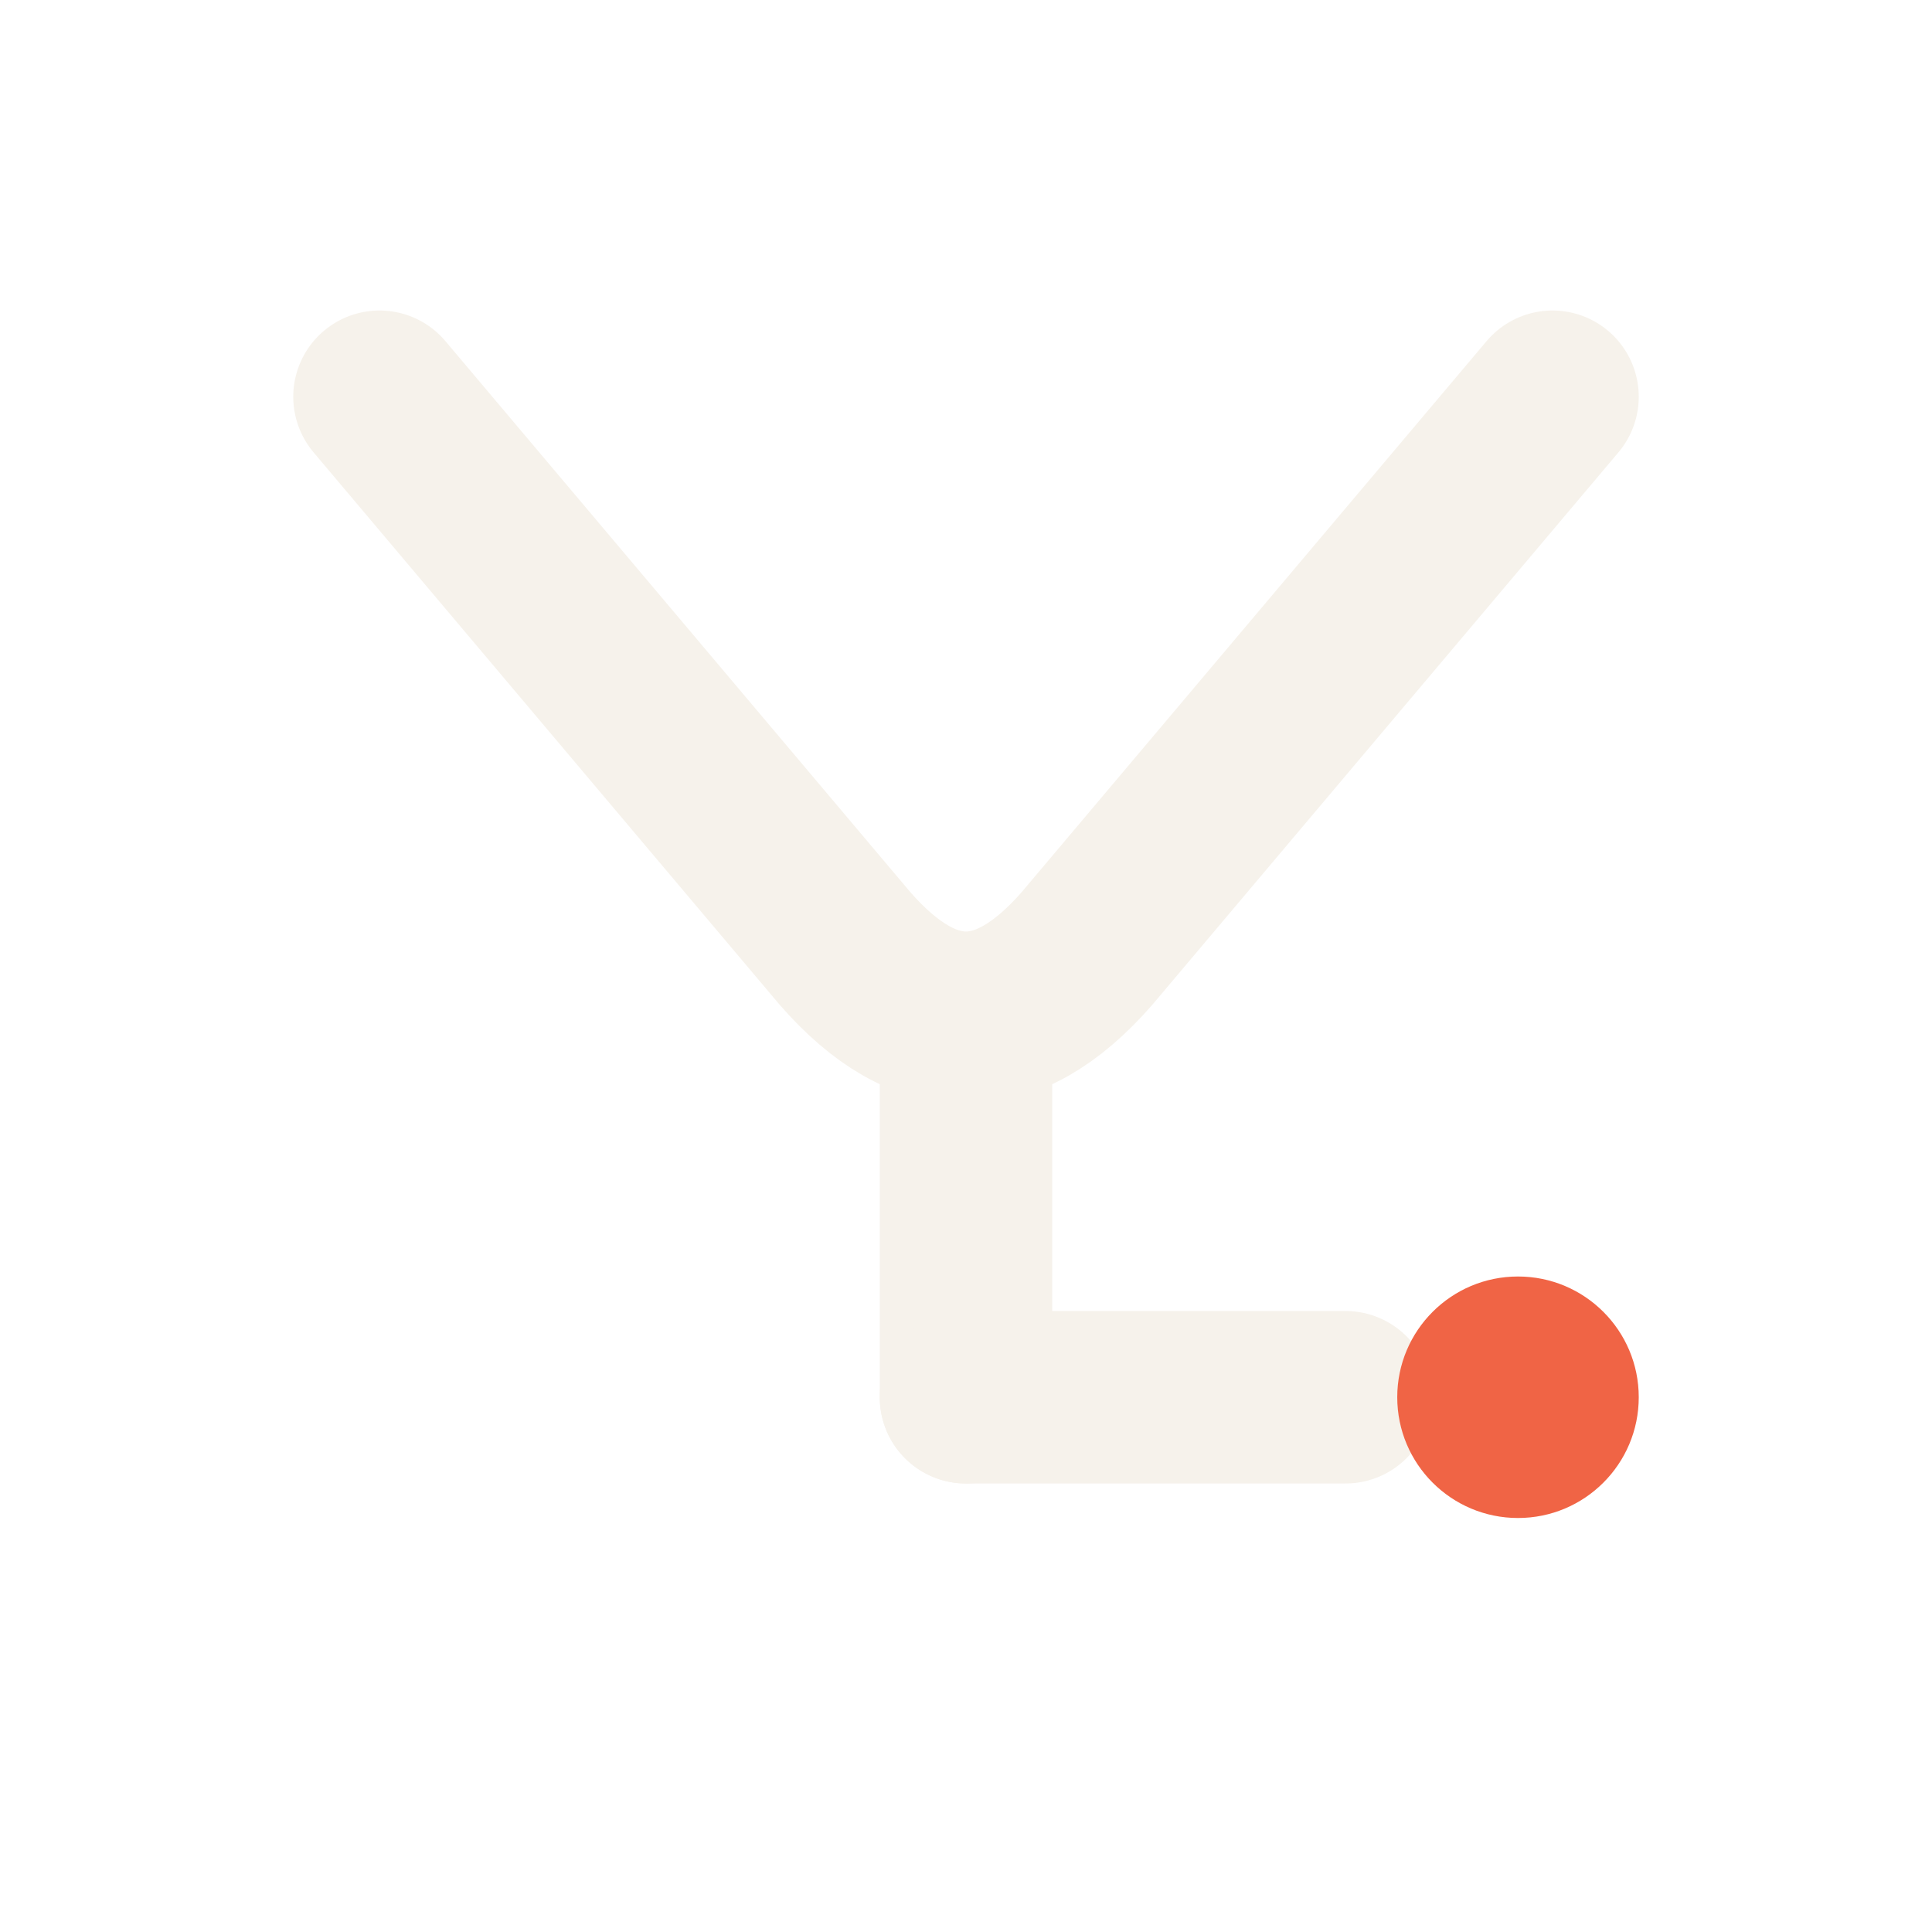
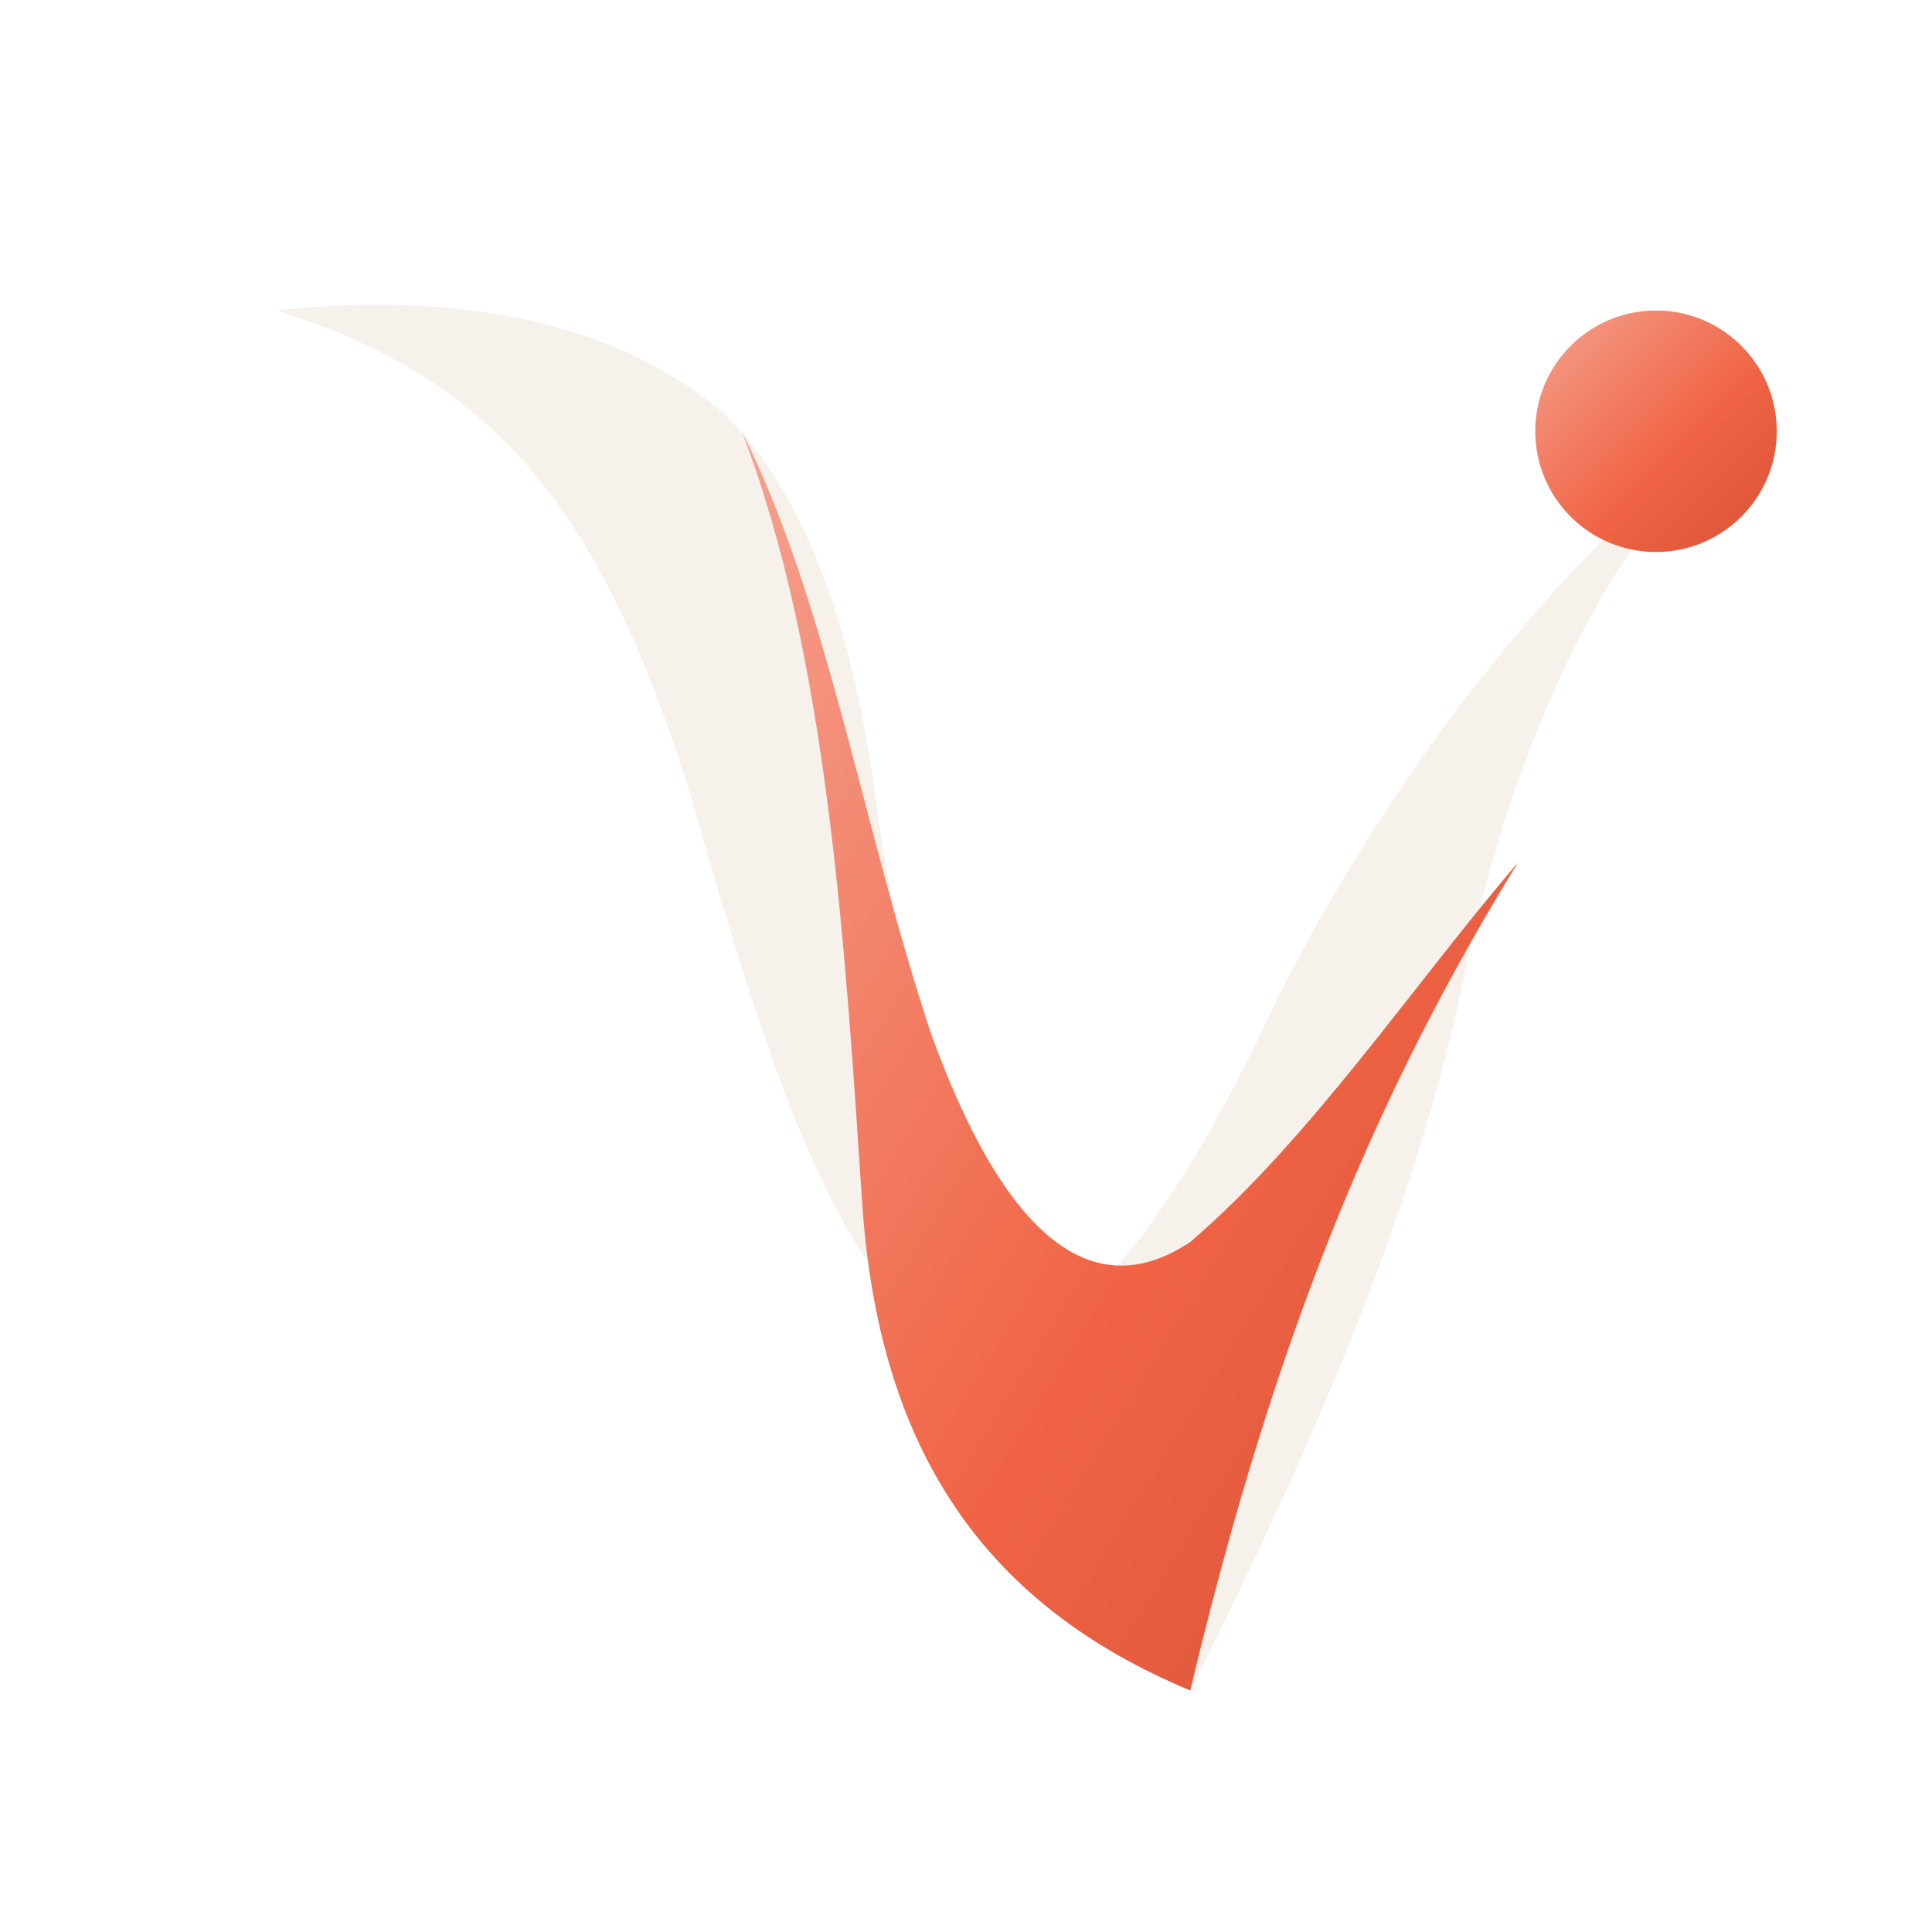
<svg xmlns="http://www.w3.org/2000/svg" width="112" height="112" viewBox="0 0 112 112" role="img" aria-labelledby="title desc">
-   <path d="M22 23 L49 55 Q56 63 63 55 L90 23" fill="none" stroke="#F6F2EB" stroke-width="10" stroke-linecap="round" stroke-linejoin="round" />
-   <path d="M56 60 V81" fill="none" stroke="#F6F2EB" stroke-width="10" stroke-linecap="round" />
-   <path d="M56 81 H78" fill="none" stroke="#F6F2EB" stroke-width="10" stroke-linecap="round" />
-   <circle cx="88" cy="81" r="7" fill="#F06445" />
+   <defs>
+     <linearGradient id="coral" x1="0" y1="0" x2="1" y2="1">
+       <stop offset="0" stop-color="#F5A28F" />
+       <stop offset=".58" stop-color="#F06445" />
+       <stop offset="1" stop-color="#D95135" />
+     </linearGradient>
+   </defs>
+   <path d="M16 18 C25 17 35 18 42 24 C48 30 50 40 51 48 L56 78 C58 89 63 95 69 98 C75 86 82 71 85 56 C88 42 94 29 104 22 C92 30 81 44 74 58 C67 73 60 81 54 77 C48 73 44 60 40 46 C35 30 29 22 16 18 Z" fill="#F6F2EB" />
+   <path d="M43 25 C48 35 50 48 54 60 C58 71 63 76 69 72 C76 66 82 57 88 50 C80 63 74 77 69 98 C57 93 51 84 50 70 C49 55 48 38 43 25 Z" fill="url(#coral)" />
+   <circle cx="96" cy="25" r="7" fill="url(#coral)" />
</svg>
